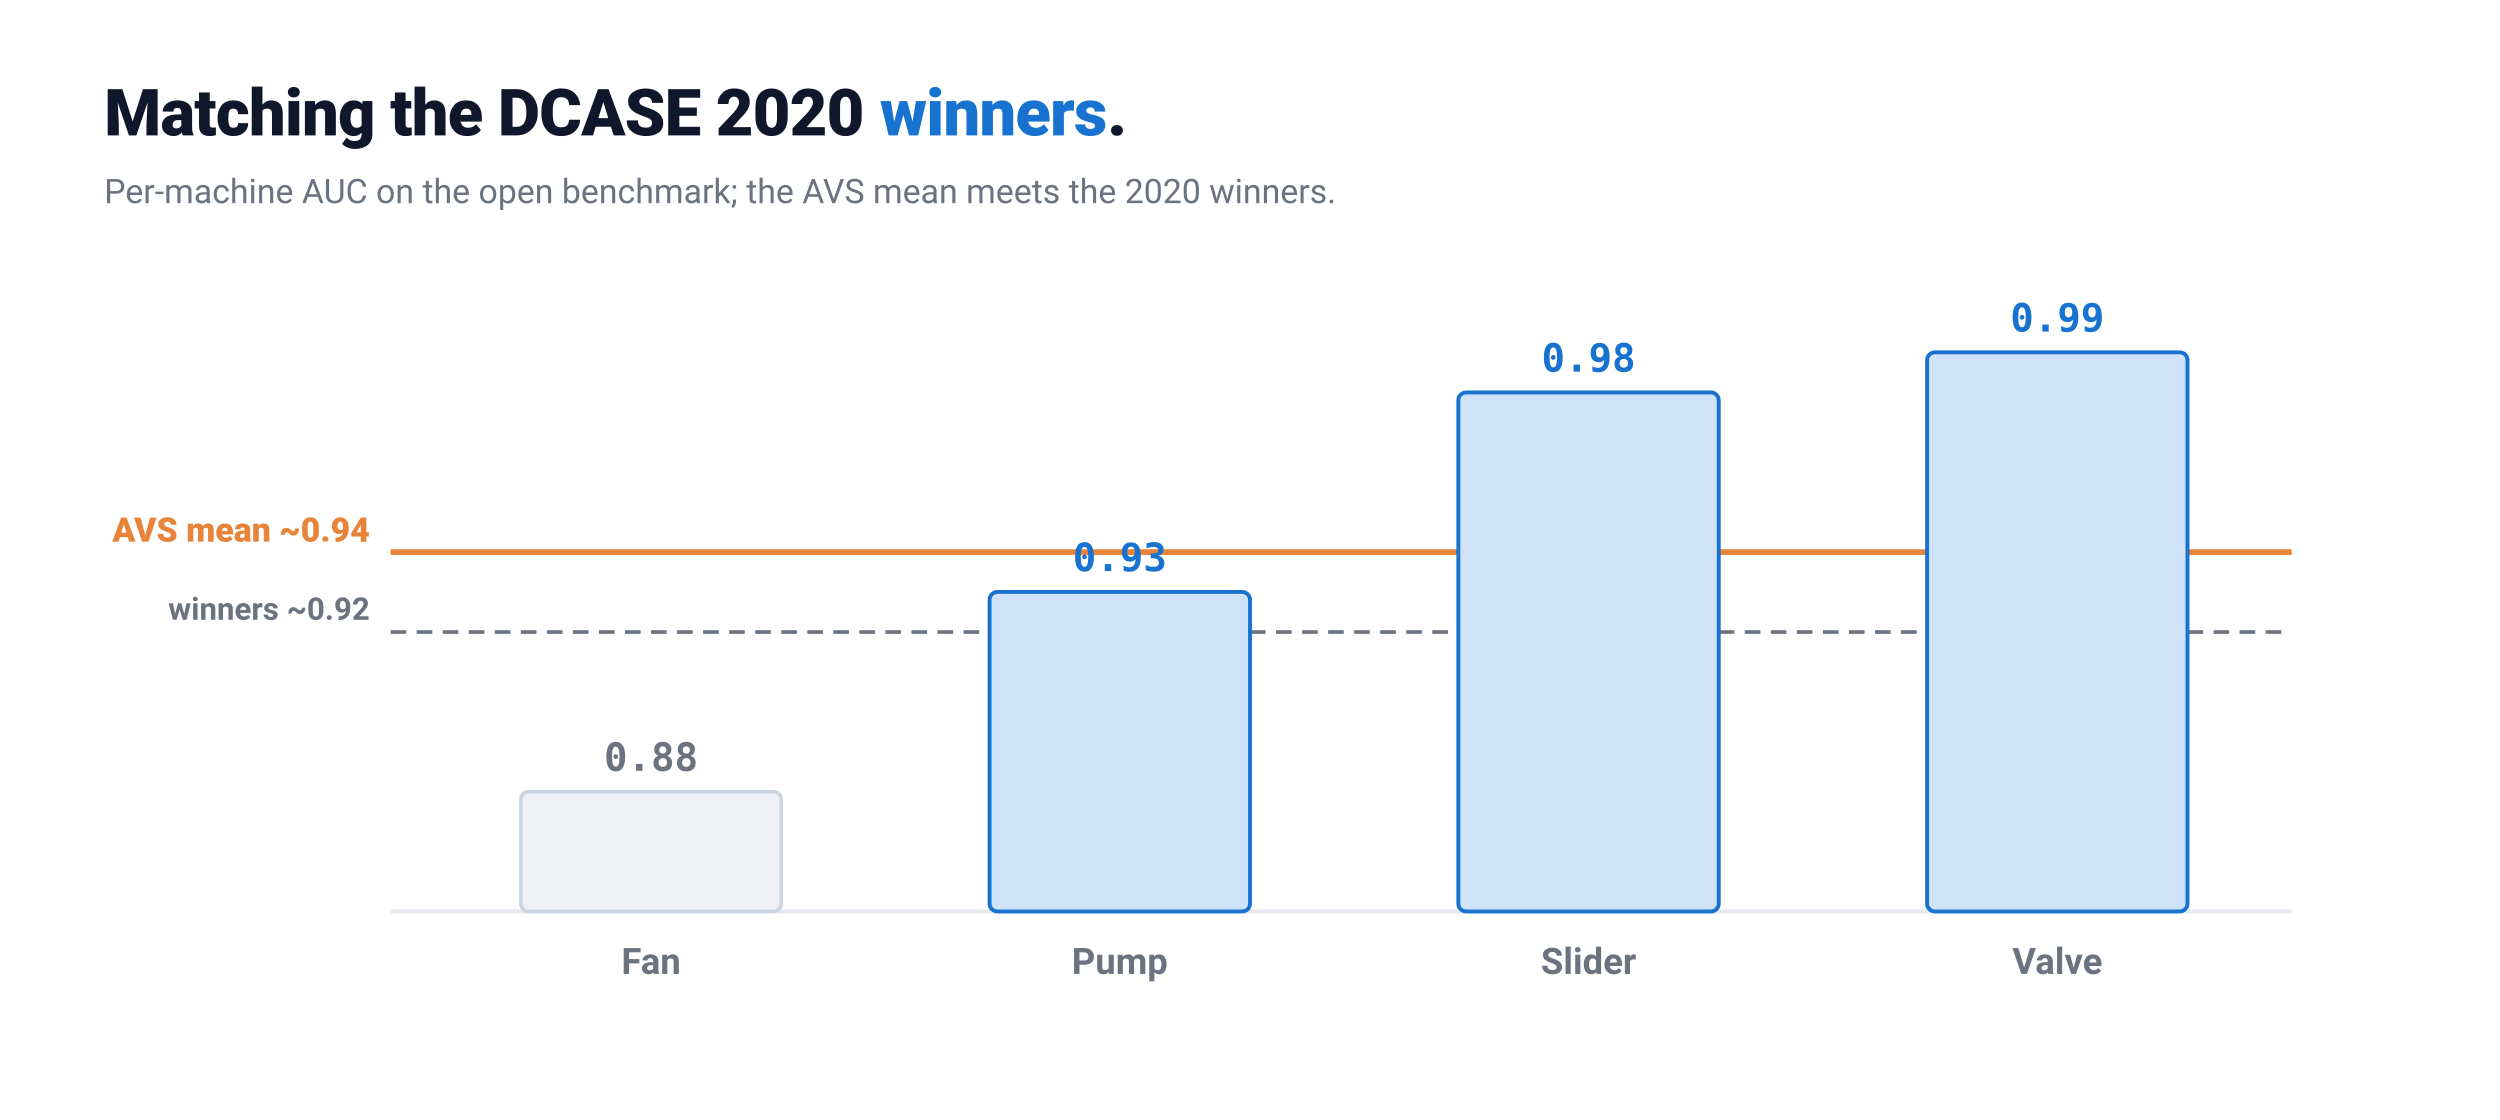
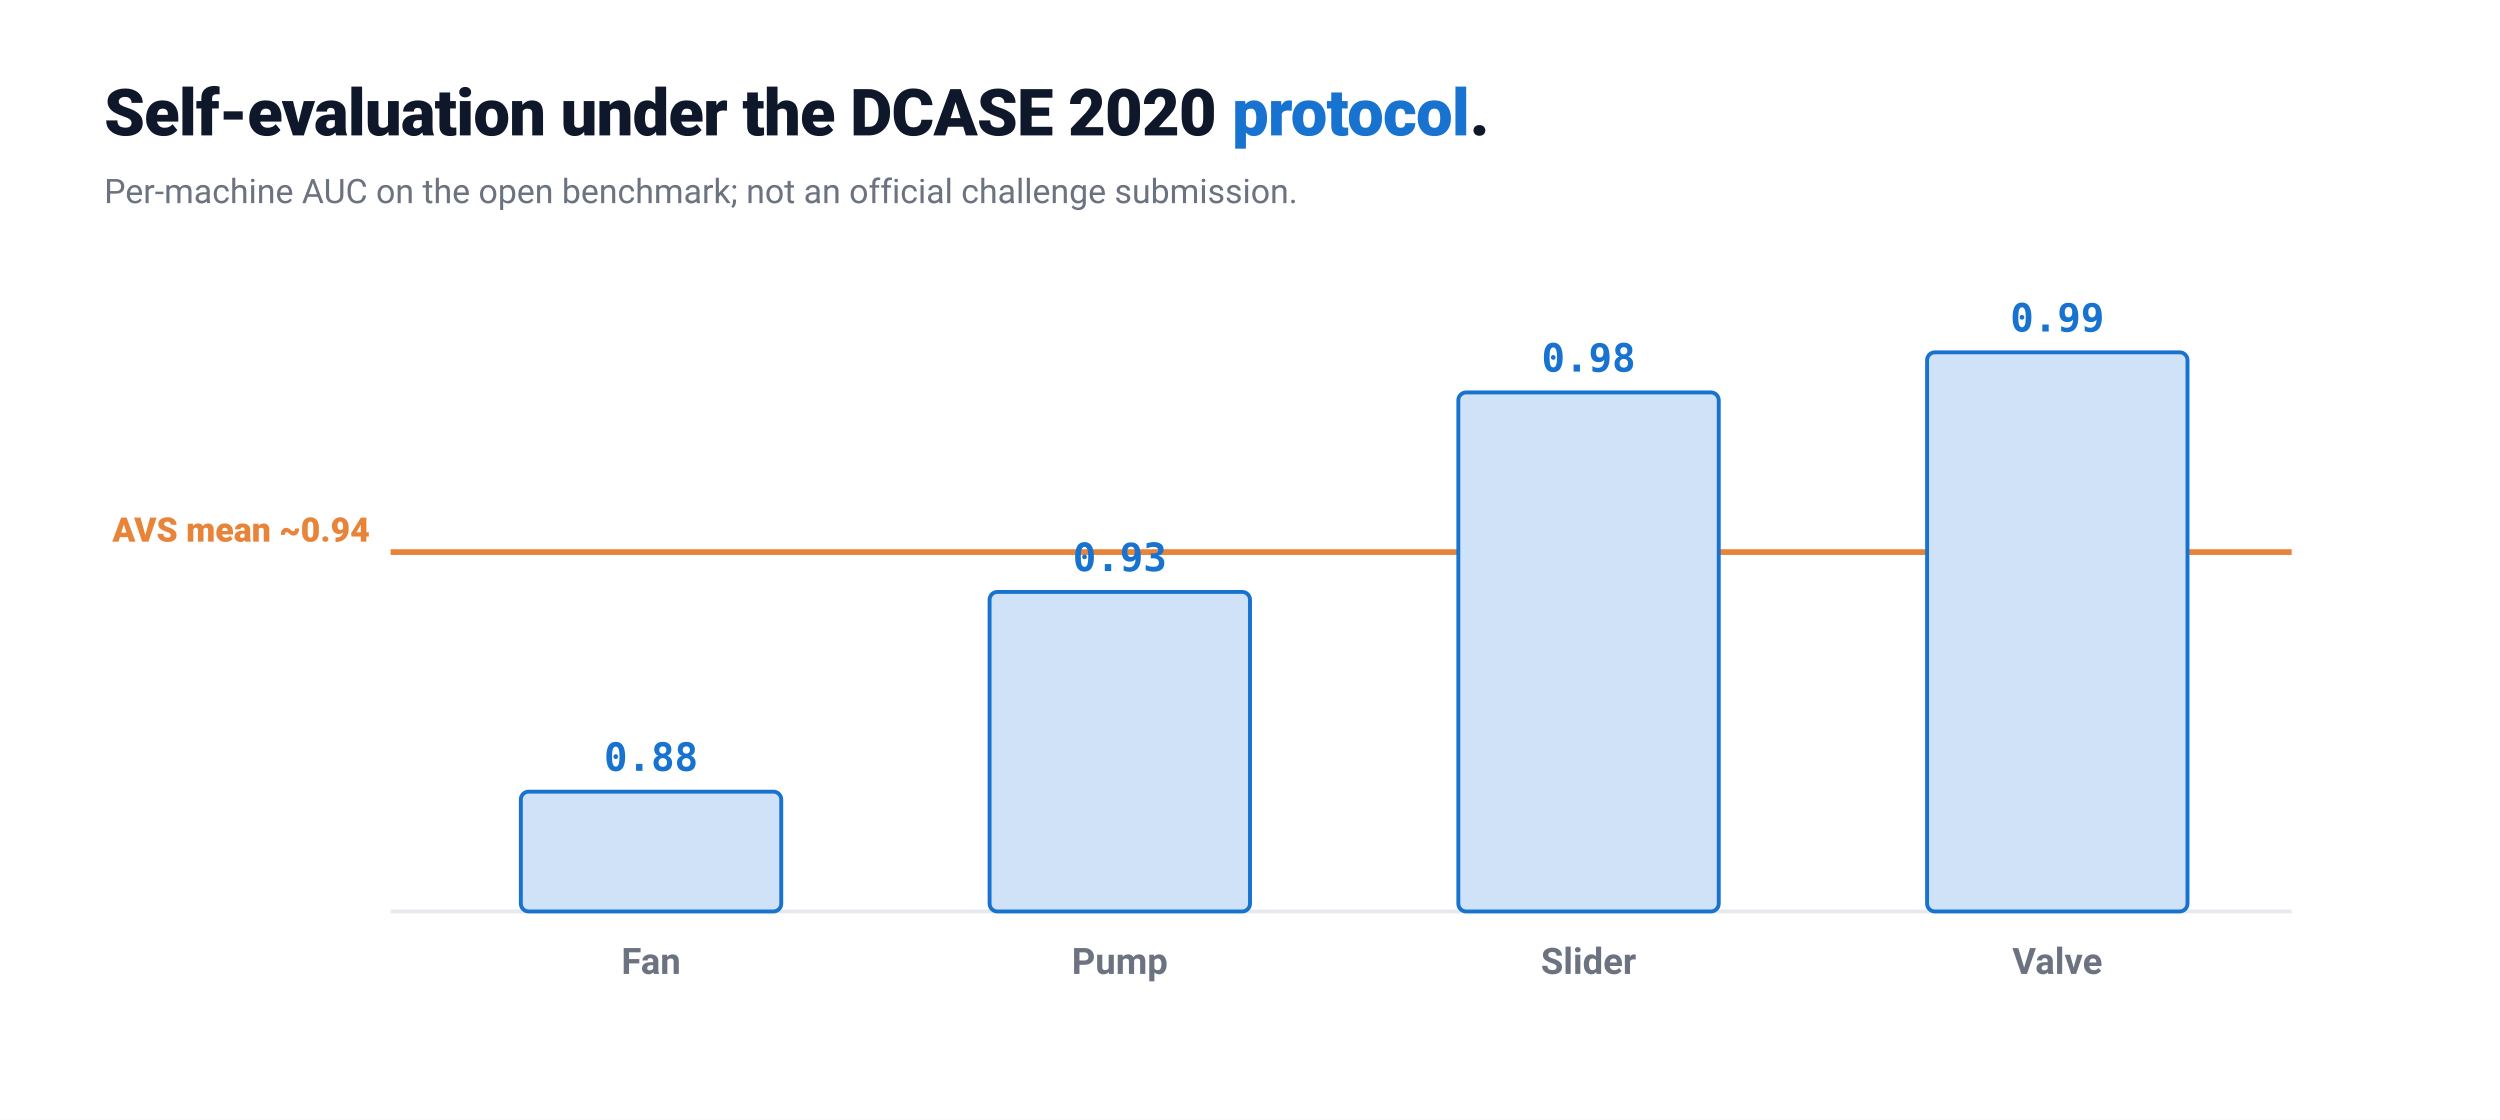
<svg xmlns="http://www.w3.org/2000/svg" viewBox="0 0 960 430" font-family="ui-sans-serif, system-ui, -apple-system, 'Segoe UI', Roboto, sans-serif">
  <rect width="960" height="430" fill="#ffffff" />
-   <text x="40" y="52" font-size="25" font-weight="800" fill="#0f172a" letter-spacing="-.3">Matching the DCASE 2020 <tspan fill="#1772d0">winners</tspan>.</text>
-   <text x="40" y="78" font-size="13" fill="#6b7280">Per-machine AUC on the open benchmark; the AVS mean meets the 2020 winners.</text>
+   <text x="40" y="52" font-size="25" font-weight="800" fill="#0f172a" letter-spacing="-.3">Self-evaluation under the DCASE 2020 <tspan fill="#1772d0">protocol</tspan>.</text>
+   <text x="40" y="78" font-size="13" fill="#6b7280">Per-machine AUC on the open benchmark; not an official challenge submission.</text>
  <line x1="150" y1="350" x2="880" y2="350" stroke="#e6e9ee" stroke-width="1.5" />
-   <line x1="150" y1="242.7" x2="880" y2="242.7" stroke="#6b7280" stroke-width="1.4" stroke-dasharray="6 4" />
-   <text x="142" y="238" text-anchor="end" font-size="12" font-weight="700" fill="#6b7280">winners ~0.92</text>
  <line x1="150" y1="212" x2="880" y2="212" stroke="#e8833a" stroke-width="2.2" />
  <text x="142" y="208" text-anchor="end" font-size="13" font-weight="800" fill="#e8833a">AVS mean ~0.94</text>
  <g font-family="ui-monospace, Menlo, Consolas, monospace" text-anchor="middle">
-     <rect x="200" y="304" width="100" height="46" rx="3" fill="#eef0f3" stroke="#cbd5e1" stroke-width="1.4" />
-     <text x="250" y="296" font-size="15" font-weight="700" fill="#6b7280">0.88</text>
+     <rect x="200" y="304" width="100" height="46" rx="3" fill="#cfe2f7" stroke="#1772d0" stroke-width="1.5" />
+     <text x="250" y="296" font-size="15" font-weight="700" fill="#1772d0">0.88</text>
    <rect x="380" y="227.3" width="100" height="122.7" rx="3" fill="#cfe2f7" stroke="#1772d0" stroke-width="1.5" />
    <text x="430" y="219.3" font-size="15" font-weight="700" fill="#1772d0">0.93</text>
    <rect x="560" y="150.7" width="100" height="199.3" rx="3" fill="#cfe2f7" stroke="#1772d0" stroke-width="1.5" />
    <text x="610" y="142.7" font-size="15" font-weight="700" fill="#1772d0">0.98</text>
    <rect x="740" y="135.3" width="100" height="214.7" rx="3" fill="#cfe2f7" stroke="#1772d0" stroke-width="1.5" />
    <text x="790" y="127.3" font-size="15" font-weight="700" fill="#1772d0">0.99</text>
  </g>
  <g text-anchor="middle" font-size="14" font-weight="700" fill="#6b7280">
    <text x="250" y="374">Fan</text>
    <text x="430" y="374">Pump</text>
    <text x="610" y="374">Slider</text>
    <text x="790" y="374">Valve</text>
  </g>
</svg>
